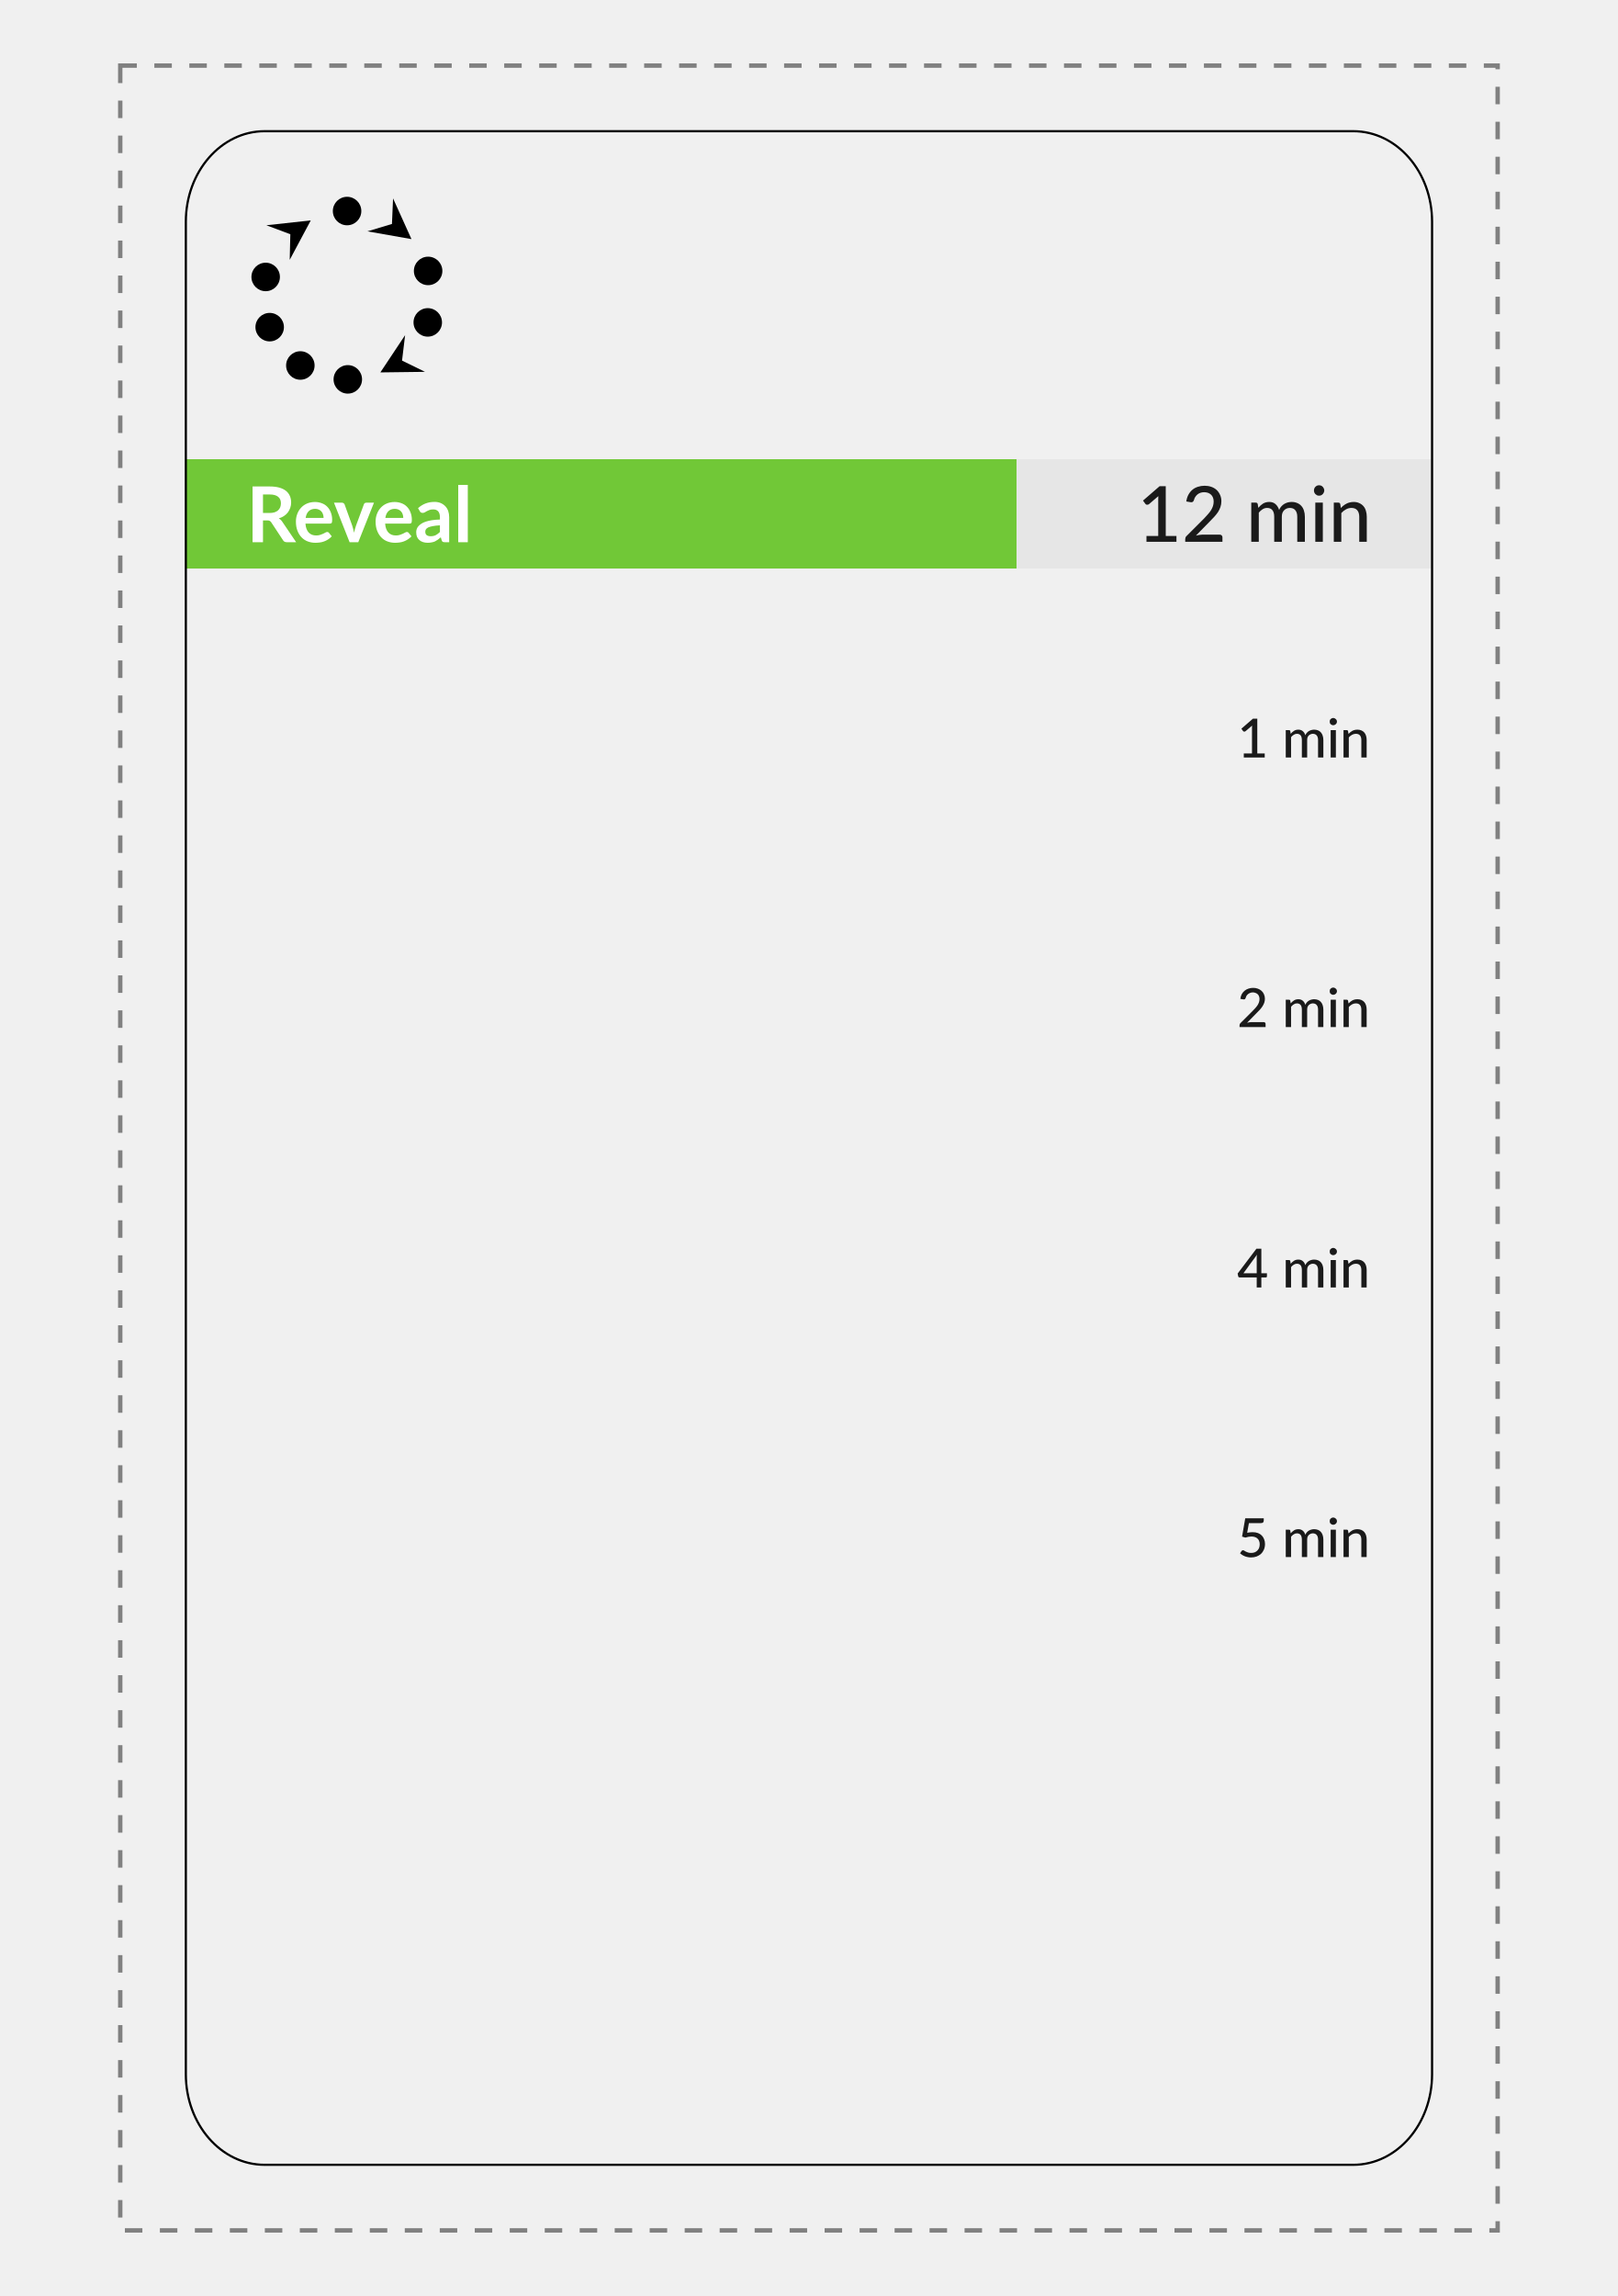
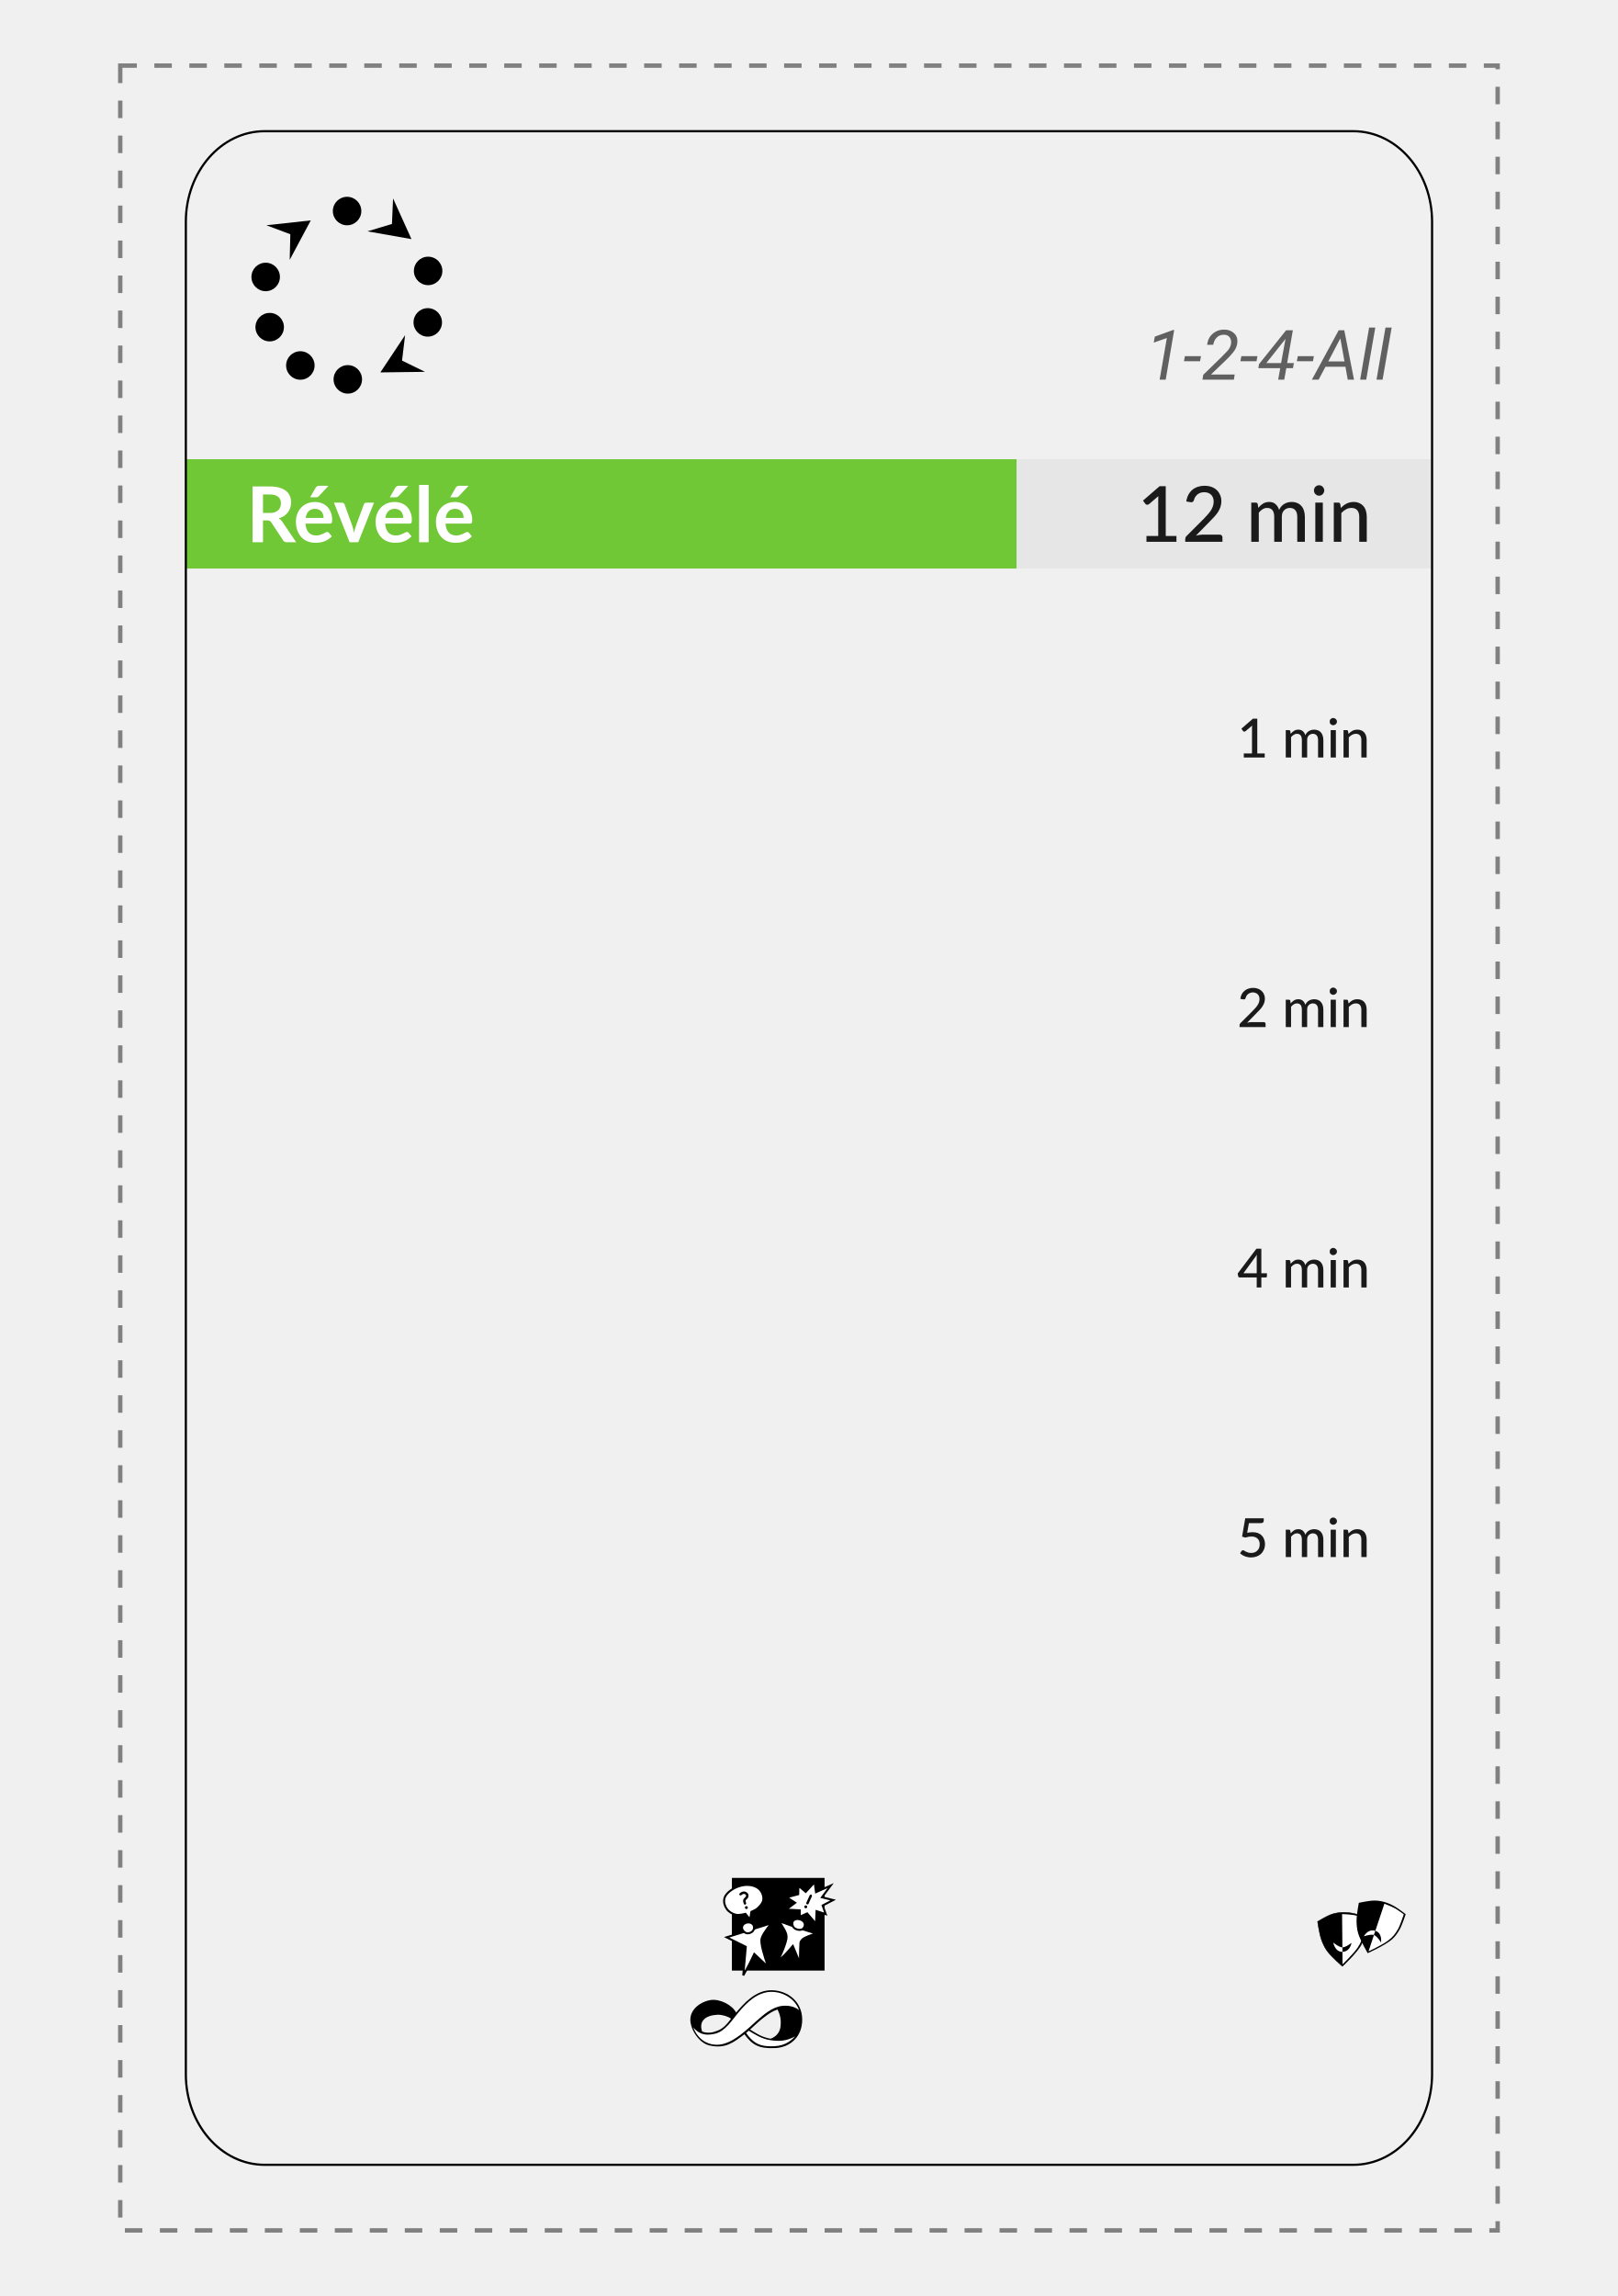
<svg xmlns="http://www.w3.org/2000/svg" xmlns:xlink="http://www.w3.org/1999/xlink" width="74mm" height="105mm" viewBox="0 0 262.205 372.047" id="svg2" version="1.1" enable-background="new">
  <defs id="defs4" />
  <g id="layer1" transform="translate(0,-680.315)" style="display:inline">
    <path style="fill:none;fill-rule:evenodd;stroke:#808080;stroke-width:0.709;stroke-linecap:butt;stroke-linejoin:miter;stroke-miterlimit:4;stroke-dasharray:2.835, 2.835;stroke-dashoffset:0;stroke-opacity:1" d="m 19.488,690.945 0,350.787 223.228,0 0,-350.787 z" id="path3350" transform="translate(4.3385302e-7,8.6660179e-6)" />
  </g>
  <g id="layer2" style="display:inline">
    <path style="fill:none;fill-opacity:1;stroke:none;stroke-width:0.709;stroke-miterlimit:4;stroke-dasharray:2.835, 2.835;stroke-dashoffset:0;stroke-opacity:1" d="m 42.884,21.259 c -7.071,0 -12.766,6.545 -12.766,14.674 l 0,38.477 201.969,0 0,-38.477 c 0,-8.129 -5.692,-14.674 -12.764,-14.674 l -176.439,0 z" id="rect4195-3" />
  </g>
  <g id="layer8" style="display:inline">
    <rect style="display:inline;fill:#71c837;fill-opacity:1;stroke:none;stroke-width:1;stroke-miterlimit:4;stroke-dasharray:none;stroke-dashoffset:0;stroke-opacity:1" id="rect4178" width="134.646" height="17.717" x="30.118" y="74.409" />
    <text xml:space="preserve" style="font-style:normal;font-weight:normal;line-height:0%;font-family:sans-serif;letter-spacing:0px;word-spacing:0px;display:inline;fill:#000000;fill-opacity:1;stroke:none;stroke-width:1px;stroke-linecap:butt;stroke-linejoin:miter;stroke-opacity:1" x="39.935" y="87.861" id="text4180">
-       <tspan id="tspan4182" x="39.935" y="87.861" style="font-style:normal;font-variant:normal;font-weight:bold;font-stretch:normal;font-size:12.5px;line-height:1.25;font-family:Lato;-inkscape-font-specification:'Lato Bold';fill:#ffffff">Reveal</tspan>
+       <tspan id="tspan4182" x="39.935" y="87.861" style="font-style:normal;font-variant:normal;font-weight:bold;font-stretch:normal;font-size:12.5px;line-height:1.25;font-family:Lato;-inkscape-font-specification:'Lato Bold';fill:#ffffff">Révélé</tspan>
    </text>
    <rect y="74.409" x="164.764" height="17.717" width="67.323" id="rect4191" style="display:inline;fill:#e6e6e6;fill-opacity:1;stroke:none;stroke-width:1;stroke-miterlimit:4;stroke-dasharray:none;stroke-dashoffset:0;stroke-opacity:1" />
    <text xml:space="preserve" style="font-style:normal;font-weight:normal;line-height:0%;font-family:sans-serif;letter-spacing:0px;word-spacing:0px;fill:#1a1a1a;fill-opacity:1;stroke:none;stroke-width:1px;stroke-linecap:butt;stroke-linejoin:miter;stroke-opacity:1" x="184.268" y="87.79" id="text4193">
      <tspan id="tspan4195" x="184.268" y="87.79" style="font-style:normal;font-variant:normal;font-weight:500;font-stretch:normal;font-size:12.5px;line-height:1.25;font-family:Lato;-inkscape-font-specification:'Lato Medium';fill:#1a1a1a">12 min</tspan>
    </text>
  </g>
-   <g id="layer7">
-     <path style="fill:none;fill-rule:evenodd;stroke:none;stroke-width:1px;stroke-linecap:butt;stroke-linejoin:miter;stroke-opacity:1" d="m 99.213,31.89 0,31.89 122.244,0 0,-31.89 z" id="path4300" />
-     <flowRoot xml:space="preserve" style="font-style:normal;font-weight:normal;line-height:0.01%;font-family:sans-serif;letter-spacing:0px;word-spacing:0px;fill:#000000;fill-opacity:1;stroke:none;stroke-width:1px;stroke-linecap:butt;stroke-linejoin:miter;stroke-opacity:1" id="flowRoot4306" transform="translate(66.81411,7.444446)">
+   <g id="layer7" style="display:inline">
+     <path style="fill:none;fill-rule:evenodd;stroke:none;stroke-width:1px;stroke-linecap:butt;stroke-linejoin:miter;stroke-opacity:1" d="m 99.213,31.89 v 31.89 H 221.457 v -31.89 z" id="path4300" />
+     <flowRoot xml:space="preserve" style="font-style:normal;font-weight:normal;line-height:0.01%;font-family:sans-serif;letter-spacing:0px;word-spacing:0px;fill:#000000;fill-opacity:1;stroke:none;stroke-width:1px;stroke-linecap:butt;stroke-linejoin:miter;stroke-opacity:1" id="flowRoot4306" transform="translate(59.31411,7.444446)">
      <flowRegion id="flowRegion4308">
        <use x="0" y="0" xlink:href="#path4300" id="use4310" width="100%" height="100%" />
      </flowRegion>
-       <flowPara id="flowPara4312" style="font-style:normal;font-variant:normal;font-weight:bold;font-stretch:normal;font-size:13.75px;line-height:1.25;font-family:Roboto;-inkscape-font-specification:'Roboto Bold'">1-2-4-All</flowPara>
+       <flowPara id="flowPara4312" style="font-style:normal;font-variant:normal;font-weight:bold;font-stretch:normal;font-size:13.75px;line-height:1.25;font-family:Roboto;-inkscape-font-specification:'Roboto Bold'">1-2-4-Tous</flowPara>
+       <flowPara style="font-style:normal;font-variant:normal;font-weight:bold;font-stretch:normal;font-size:13.75px;line-height:1.25;font-family:Roboto;-inkscape-font-specification:'Roboto Bold'" id="flowPara5" />
    </flowRoot>
+     <text xml:space="preserve" style="font-style:italic;font-variant:normal;font-weight:normal;font-stretch:normal;font-size:11.25px;line-height:1.15;font-family:Roboto;-inkscape-font-specification:'Roboto, Italic';font-variant-ligatures:normal;font-variant-caps:normal;font-variant-numeric:normal;font-variant-east-asian:normal;font-variation-settings:normal;direction:ltr;opacity:1;vector-effect:none;fill:#000000;fill-opacity:0.6;stroke:none;stroke-width:1px;stroke-linecap:butt;stroke-linejoin:miter;stroke-miterlimit:4;stroke-dasharray:none;stroke-dashoffset:0;stroke-opacity:1;-inkscape-stroke:none;stop-color:#000000;stop-opacity:1" x="185.605" y="61.52" id="text5">
+       <tspan id="tspan5" x="185.605" y="61.52">1-2-4-All</tspan>
+     </text>
  </g>
  <g id="layer6" style="display:inline">
    <path style="fill:none;fill-rule:evenodd;stroke:none;stroke-width:1px;stroke-linecap:butt;stroke-linejoin:miter;stroke-opacity:1" d="m 40.748,31.89 0,31.89 53.15,0 0,-31.89 z" id="path4213" />
    <g transform="matrix(1.252242,0,0,1.252242,12.4673,-100.8167)" id="layer3">
      <g id="g906">
        <circle style="fill:#000000;fill-opacity:1;stroke:none;stroke-width:1.268;stroke-miterlimit:4;stroke-dasharray:none;stroke-opacity:1" id="path826" cx="24.427" cy="116.346" r="1.843" />
        <circle style="fill:#000000;fill-opacity:1;stroke:none;stroke-width:1.268;stroke-miterlimit:4;stroke-dasharray:none;stroke-opacity:1" id="path826-7" cx="24.946" cy="122.842" r="1.843" />
        <circle style="fill:#000000;fill-opacity:1;stroke:none;stroke-width:1.268;stroke-miterlimit:4;stroke-dasharray:none;stroke-opacity:1" id="path826-76" cx="28.915" cy="127.803" r="1.843" />
        <circle style="fill:#000000;fill-opacity:1;stroke:none;stroke-width:1.268;stroke-miterlimit:4;stroke-dasharray:none;stroke-opacity:1" id="path826-70" cx="35.057" cy="129.599" r="1.843" />
        <circle style="fill:#000000;fill-opacity:1;stroke:none;stroke-width:1.268;stroke-miterlimit:4;stroke-dasharray:none;stroke-opacity:1" id="path826-9" cx="45.404" cy="122.228" r="1.843" />
        <circle style="fill:#000000;fill-opacity:1;stroke:none;stroke-width:1.268;stroke-miterlimit:4;stroke-dasharray:none;stroke-opacity:1" id="path826-4" cx="45.452" cy="115.566" r="1.843" />
        <circle style="fill:#000000;fill-opacity:1;stroke:none;stroke-width:1.268;stroke-miterlimit:4;stroke-dasharray:none;stroke-opacity:1" id="path826-8" cx="34.963" cy="107.818" r="1.843" />
        <path style="fill:#000000;fill-opacity:1;stroke:none;stroke-width:0.265px;stroke-linecap:butt;stroke-linejoin:miter;stroke-opacity:1" d="m 24.518,109.657 5.746,-0.628 -2.725,5.104 0.079,-3.314 z" id="path873" />
        <path style="fill:#000000;fill-opacity:1;stroke:none;stroke-width:0.265px;stroke-linecap:butt;stroke-linejoin:miter;stroke-opacity:1" d="m 40.914,106.183 2.381,5.267 -5.698,-1.005 3.174,-0.954 z" id="path873-2" />
        <path style="fill:#000000;fill-opacity:1;stroke:none;stroke-width:0.265px;stroke-linecap:butt;stroke-linejoin:miter;stroke-opacity:1" d="m 45.05,128.625 -5.78,0.073 3.202,-4.819 -0.397,3.291 z" id="path873-8" />
      </g>
    </g>
  </g>
  <g id="layer5" style="display:inline">
    <rect style="fill:none;fill-opacity:1;stroke:#000000;stroke-width:0.354;stroke-miterlimit:4;stroke-dasharray:none;stroke-dashoffset:0;stroke-opacity:1" id="rect4187" width="201.969" height="329.528" x="30.118" y="21.26" ry="14.674" rx="12.764" />
  </g>
  <g id="layer9">
    <text xml:space="preserve" style="font-style:normal;font-weight:normal;line-height:0%;font-family:sans-serif;letter-spacing:0px;word-spacing:0px;fill:#000000;fill-opacity:1;stroke:none;stroke-width:1px;stroke-linecap:butt;stroke-linejoin:miter;stroke-opacity:1" x="-62.225" y="132.692" id="text6165">
      <tspan id="tspan6167" x="-62.225" y="132.692" style="font-size:12.5px;line-height:1.25"> </tspan>
    </text>
-     <path style="fill:none;fill-rule:evenodd;stroke:none;stroke-width:1px;stroke-linecap:butt;stroke-linejoin:miter;stroke-opacity:1" d="m 40.748,102.756 0,237.402 143.504,0 0,-237.402 -143.504,0" id="path4245" />
+     <path style="fill:none;fill-rule:evenodd;stroke:none;stroke-width:1px;stroke-linecap:butt;stroke-linejoin:miter;stroke-opacity:1" d="M 40.748,102.756 V 340.157 H 184.252 V 102.756 H 40.748" id="path4245" />
    <flowRoot xml:space="preserve" style="font-style:normal;font-weight:normal;line-height:0.01%;font-family:sans-serif;letter-spacing:0px;word-spacing:0px;fill:#000000;fill-opacity:1;stroke:none;stroke-width:1px;stroke-linecap:butt;stroke-linejoin:miter;stroke-opacity:1" id="flowRoot4251">
      <flowRegion id="flowRegion4253">
        <use x="0" y="0" xlink:href="#path4245" id="use4255" width="100%" height="100%" />
      </flowRegion>
      <flowPara id="flowPara4257" style="font-style:normal;font-variant:normal;font-weight:bold;font-stretch:normal;font-size:8.75px;line-height:1.25;font-family:Roboto;-inkscape-font-specification:'Roboto Bold';fill:#999999;fill-opacity:1">Etapes</flowPara>
-       <flowPara id="flowPara4259" style="font-style:normal;font-variant:normal;font-weight:normal;font-stretch:normal;font-size:8.75px;line-height:1.25;font-family:Lato;-inkscape-font-specification:Lato;fill:#1a1a1a">Réflexion silencieuse des individus sur un défi commun, formulé sous la forme d'une question</flowPara>
+       <flowPara id="flowPara4259" style="font-style:normal;font-variant:normal;font-weight:normal;font-stretch:normal;font-size:8.75px;line-height:1.25;font-family:Lato;-inkscape-font-specification:Lato;fill:#1a1a1a">Réflexion silencieuse des individus sur un défi commun, formulé sous la forme d'une question.</flowPara>
      <flowPara style="font-style:normal;font-variant:normal;font-weight:normal;font-stretch:normal;font-size:8.75px;line-height:1.25;font-family:Lato;-inkscape-font-specification:Lato;fill:#1a1a1a" id="flowPara4302"> </flowPara>
-       <flowPara style="font-style:normal;font-variant:normal;font-weight:normal;font-stretch:normal;font-size:8.75px;line-height:1.25;font-family:Lato;-inkscape-font-specification:Lato;fill:#1a1a1a" id="flowPara4261">Générer des idées en binôme, en s'appuyant sur les idées issues de l'auto-réflexion</flowPara>
+       <flowPara style="font-style:normal;font-variant:normal;font-weight:normal;font-stretch:normal;font-size:8.75px;line-height:1.25;font-family:Lato;-inkscape-font-specification:Lato;fill:#1a1a1a" id="flowPara4261">Générer des idées en binôme, en s'appuyant sur les idées issues de l'auto-réflexion.</flowPara>
      <flowPara style="font-style:normal;font-variant:normal;font-weight:normal;font-stretch:normal;font-size:8.75px;line-height:1.25;font-family:Lato;-inkscape-font-specification:Lato;fill:#1a1a1a" id="flowPara4263"> </flowPara>
-       <flowPara style="font-style:normal;font-variant:normal;font-weight:normal;font-stretch:normal;font-size:8.75px;line-height:1.25;font-family:Lato;-inkscape-font-specification:Lato;fill:#1a1a1a" id="flowPara4304">Partagez et développez les idées de votre paire en quatuor (remarquez les similitudes et les différences</flowPara>
+       <flowPara style="font-style:normal;font-variant:normal;font-weight:normal;font-stretch:normal;font-size:8.75px;line-height:1.25;font-family:Lato;-inkscape-font-specification:Lato;fill:#1a1a1a" id="flowPara4304">Partagez et développez les idées de votre paire en quatuor (remarquez les similitudes et les différences.</flowPara>
      <flowPara style="font-style:normal;font-variant:normal;font-weight:normal;font-stretch:normal;font-size:8.75px;line-height:1.25;font-family:Lato;-inkscape-font-specification:Lato;fill:#1a1a1a" id="flowPara4265"> </flowPara>
      <flowPara style="font-style:normal;font-variant:normal;font-weight:normal;font-stretch:normal;font-size:8.75px;line-height:1.25;font-family:Lato;-inkscape-font-specification:Lato;fill:#1a1a1a;fill-opacity:1" id="flowPara4335">Chaque groupe partage une idée importante avec tous les autres (répéter le cycle si nécessaire).</flowPara>
    </flowRoot>
    <text xml:space="preserve" style="font-style:normal;font-weight:normal;line-height:0%;font-family:sans-serif;letter-spacing:0px;word-spacing:0px;fill:#000000;fill-opacity:1;stroke:none;stroke-width:1px;stroke-linecap:butt;stroke-linejoin:miter;stroke-opacity:1" x="93.898" y="183.547" id="text4267">
      <tspan id="tspan4269" x="93.898" y="183.547" style="font-size:8.75px;line-height:1.25"> </tspan>
    </text>
  </g>
  <g id="layer4" style="display:inline">
    <text xml:space="preserve" style="font-style:normal;font-weight:normal;line-height:0%;font-family:sans-serif;letter-spacing:0px;word-spacing:0px;fill:#1a1a1a;fill-opacity:1;stroke:none;stroke-width:1px;stroke-linecap:butt;stroke-linejoin:miter;stroke-opacity:1" x="200.497" y="208.623" id="text4197">
      <tspan id="tspan4199" x="200.497" y="208.623" style="font-style:normal;font-variant:normal;font-weight:500;font-stretch:normal;font-size:8.75px;line-height:1.25;font-family:Lato;-inkscape-font-specification:'Lato Medium';fill:#1a1a1a">4 min</tspan>
    </text>
    <text id="text4227" y="122.749" x="200.497" style="font-style:normal;font-weight:normal;line-height:0%;font-family:sans-serif;letter-spacing:0px;word-spacing:0px;fill:#1a1a1a;fill-opacity:1;stroke:none;stroke-width:1px;stroke-linecap:butt;stroke-linejoin:miter;stroke-opacity:1" xml:space="preserve">
      <tspan style="font-style:normal;font-variant:normal;font-weight:500;font-stretch:normal;font-size:8.75px;line-height:1.25;font-family:Lato;-inkscape-font-specification:'Lato Medium';fill:#1a1a1a" y="122.749" x="200.497" id="tspan4229">1 min</tspan>
    </text>
    <text id="text4231" y="166.434" x="200.497" style="font-style:normal;font-weight:normal;line-height:0%;font-family:sans-serif;letter-spacing:0px;word-spacing:0px;fill:#1a1a1a;fill-opacity:1;stroke:none;stroke-width:1px;stroke-linecap:butt;stroke-linejoin:miter;stroke-opacity:1" xml:space="preserve">
      <tspan style="font-style:normal;font-variant:normal;font-weight:500;font-stretch:normal;font-size:8.75px;line-height:1.25;font-family:Lato;-inkscape-font-specification:'Lato Medium';fill:#1a1a1a" y="166.434" x="200.497" id="tspan4233">2 min</tspan>
    </text>
    <text id="text4235" y="252.309" x="200.497" style="font-style:normal;font-weight:normal;line-height:0%;font-family:sans-serif;letter-spacing:0px;word-spacing:0px;fill:#1a1a1a;fill-opacity:1;stroke:none;stroke-width:1px;stroke-linecap:butt;stroke-linejoin:miter;stroke-opacity:1" xml:space="preserve">
      <tspan style="font-style:normal;font-variant:normal;font-weight:500;font-stretch:normal;font-size:8.75px;line-height:1.25;font-family:Lato;-inkscape-font-specification:'Lato Medium';fill:#1a1a1a" y="252.309" x="200.497" id="tspan4237">5 min</tspan>
    </text>
    <path style="fill:none;fill-rule:evenodd;stroke:none;stroke-width:1px;stroke-linecap:butt;stroke-linejoin:miter;stroke-opacity:1" d="m 194.882,102.756 v 237.402 h 26.575 V 102.756 Z" id="path4239" />
  </g>
  <g id="layer10">
    <path style="fill:none;fill-rule:evenodd;stroke:none;stroke-width:1px;stroke-linecap:butt;stroke-linejoin:miter;stroke-opacity:1" d="m 40.748,269.282 v 70.876 H 221.457 v -70.876 z" id="path4343" />
-     <flowRoot xml:space="preserve" style="font-style:normal;font-weight:normal;line-height:0.01%;font-family:sans-serif;letter-spacing:0px;word-spacing:0px;fill:#000000;fill-opacity:1;stroke:none;stroke-width:1px;stroke-linecap:butt;stroke-linejoin:miter;stroke-opacity:1" id="flowRoot4351" transform="translate(0,22.5)">
-       <flowRegion id="flowRegion4353">
+     <flowRoot xml:space="preserve" style="font-style:normal;font-weight:normal;line-height:1.15;font-family:sans-serif;letter-spacing:0px;word-spacing:0px;fill:#000000;fill-opacity:1;stroke:none;stroke-width:1px;stroke-linecap:butt;stroke-linejoin:miter;stroke-opacity:1" id="flowRoot4351" transform="translate(0,22.5)">
+       <flowRegion id="flowRegion4353" style="line-height:1.15">
        <use x="0" y="0" xlink:href="#path4343" id="use4355" width="100%" height="100%" />
      </flowRegion>
-       <flowPara id="flowPara4357" style="font-style:normal;font-variant:normal;font-weight:bold;font-stretch:normal;font-size:8.75px;line-height:1.25;font-family:Roboto;-inkscape-font-specification:'Roboto Bold';fill:#999999;fill-opacity:1">Fonctionne Avec</flowPara>
-       <flowPara id="flowPara4359" style="font-style:normal;font-variant:normal;font-weight:normal;font-stretch:normal;font-size:8.75px;line-height:1.25;font-family:Lato;-inkscape-font-specification:Lato;fill:#1a1a1a">Design Storyboards, Improv Prototyping, Ecocycle Planning</flowPara>
+       <flowPara id="flowPara4357" style="font-style:normal;font-variant:normal;font-weight:bold;font-stretch:normal;font-size:8.75px;line-height:1.15;font-family:Roboto;-inkscape-font-specification:'Roboto Bold';fill:#999999;fill-opacity:1">Fonctionne Avec</flowPara>
+       <flowPara style="font-style:normal;font-variant:normal;font-weight:normal;font-stretch:normal;font-size:8.75px;line-height:1.15;font-family:Lato;-inkscape-font-specification:Lato;fill:#1a1a1a" id="flowPara4">Design Storyboards            Improv Prototyping</flowPara>
+       <flowPara style="font-style:normal;font-variant:normal;font-weight:normal;font-stretch:normal;font-size:8.75px;line-height:1.15;font-family:Lato;-inkscape-font-specification:Lato;fill:#1a1a1a" id="flowPara2">Ecocycle Planning</flowPara>
    </flowRoot>
+     <g transform="matrix(0.6992322,0,0,0.6992321,-75.04141,227.7706)" id="layer33" style="display:inline">
+       <g id="g4911">
+         <rect style="opacity:1;fill:#000000;fill-opacity:1;stroke:none;stroke-width:0.565;stroke-linecap:round;stroke-miterlimit:4;stroke-dasharray:none;stroke-opacity:1" id="rect4897" width="21.475" height="21.475" x="276.957" y="109.446" />
+         <path style="fill:#ffffff;fill-opacity:1;stroke:#000000;stroke-width:0.465;stroke-linecap:butt;stroke-linejoin:miter;stroke-miterlimit:4;stroke-dasharray:none;stroke-opacity:1" d="m 275.74,123.211 4.433,2.202 -0.582,6.619 c 0,0 1.069,-1.913 1.539,-2.859 0.354,-0.712 1.016,-2.101 1.016,-2.101 l 3.232,3.031 c 0,0 -1.383,-3.713 -1.573,-5.662 -0.036,-0.371 -0.035,-0.763 0.086,-1.115 0.443,-1.288 2.259,-3.403 2.259,-3.403 l -5.205,1.659 z" id="path4861" />
+         <path style="fill:#ffffff;fill-opacity:1;stroke:#000000;stroke-width:0.465;stroke-linecap:butt;stroke-linejoin:miter;stroke-miterlimit:4;stroke-dasharray:none;stroke-opacity:1" d="m 279.487,121.581 c -0.148,-0.229 -0.225,-0.533 -0.172,-0.801 0.059,-0.296 0.264,-0.576 0.515,-0.744 0.341,-0.227 0.796,-0.317 1.201,-0.257 0.312,0.046 0.631,0.212 0.829,0.458 0.168,0.209 0.245,0.504 0.229,0.772 -0.019,0.306 -0.141,0.637 -0.368,0.843 -0.335,0.304 -0.844,0.492 -1.29,0.421 -0.385,-0.062 -0.732,-0.364 -0.944,-0.691 z" id="path4859" />
+         <path style="fill:#ffffff;fill-opacity:1;stroke:#000000;stroke-width:0.465;stroke-linecap:butt;stroke-linejoin:miter;stroke-miterlimit:4;stroke-dasharray:none;stroke-opacity:1" d="m 287.816,119.455 4.287,1.517 4.408,1.355 c 0,0 -2.038,0.618 -2.932,1.173 -0.292,0.181 -0.705,0.607 -0.728,0.95 -0.131,1.972 -0.121,4.772 -0.121,4.772 l -1.658,-4.004 c 0,0 -1.214,1.418 -1.8,2.022 -0.594,0.612 -1.719,1.598 -1.719,1.598 0,0 1.729,-3.435 2.042,-5.298 0.057,-0.339 0.034,-0.761 -0.061,-1.092 -0.326,-1.135 -1.719,-2.993 -1.719,-2.993 z" id="path4865" />
+         <path style="fill:#ffffff;fill-opacity:1;stroke:#000000;stroke-width:0.465;stroke-linecap:butt;stroke-linejoin:miter;stroke-miterlimit:4;stroke-dasharray:none;stroke-opacity:1" d="m 290.95,120.042 c -0.006,-0.258 0.079,-0.547 0.263,-0.728 0.254,-0.249 0.655,-0.353 1.011,-0.344 0.457,0.011 0.944,0.19 1.274,0.506 0.214,0.204 0.369,0.513 0.364,0.809 -0.006,0.368 -0.198,0.761 -0.485,0.991 -0.227,0.182 -0.559,0.223 -0.849,0.202 -0.419,-0.03 -0.873,-0.17 -1.173,-0.465 -0.25,-0.246 -0.396,-0.62 -0.404,-0.971 z" id="path4863" />
+         <path style="fill:#ffffff;fill-opacity:1;stroke:#000000;stroke-width:0.465;stroke-linecap:butt;stroke-linejoin:miter;stroke-miterlimit:4;stroke-dasharray:none;stroke-opacity:1" d="m 275.764,116.645 c -0.469,-0.654 -0.731,-1.558 -0.566,-2.346 0.167,-0.796 0.815,-1.469 1.476,-1.941 1.115,-0.797 2.532,-1.315 3.903,-1.294 0.983,0.015 2.073,0.318 2.77,1.011 0.602,0.598 0.981,1.542 0.89,2.386 -0.087,0.805 -0.724,1.489 -1.314,2.042 -0.405,0.38 -1.456,0.809 -1.456,0.809 l -0.283,1.8 -1.092,-1.335 c 0,0 -1.472,0.39 -2.184,0.222 -0.823,-0.194 -1.651,-0.668 -2.143,-1.355 z" id="path4867" />
+         <path style="fill:#ffffff;fill-opacity:1;stroke:#000000;stroke-width:0.465;stroke-linecap:butt;stroke-linejoin:miter;stroke-miterlimit:4;stroke-dasharray:none;stroke-opacity:1" d="m 299.848,111.225 -2.022,2.71 2.588,0.647 -2.427,1.254 0.708,2.002 -2.123,-0.688 -0.121,2.912 -2.063,-2.386 -1.699,0.768 v -1.476 l -3.175,-0.182 2.103,-1.577 -1.941,-1.274 2.649,-0.708 0.041,-1.962 1.699,1.416 2.063,-2.245 0.324,2.305 z" id="path4869" />
+         <path style="fill:none;stroke:#000000;stroke-width:0.565;stroke-linecap:round;stroke-linejoin:miter;stroke-miterlimit:4;stroke-dasharray:none;stroke-opacity:1" d="m 278.959,113.227 c 0,0 0.412,-0.415 0.89,-0.344 0.353,0.053 0.731,0.318 0.667,0.768 -0.073,0.512 -0.587,0.601 -0.667,0.991 -0.049,0.237 0.136,0.714 0.136,0.714" id="path4871" />
+         <path style="fill:none;stroke:#000000;stroke-width:0.565;stroke-linecap:round;stroke-linejoin:miter;stroke-miterlimit:4;stroke-dasharray:none;stroke-opacity:1" d="m 295.237,113.591 -0.768,1.719" id="path4878" />
+         <circle style="opacity:1;fill:#000000;fill-opacity:1;stroke:none;stroke-width:0.393;stroke-linecap:round;stroke-miterlimit:4;stroke-dasharray:none;stroke-opacity:1" id="path4880" cx="294.074" cy="116.149" r="0.334" />
+         <circle style="opacity:1;fill:#000000;fill-opacity:1;stroke:none;stroke-width:0.393;stroke-linecap:round;stroke-miterlimit:4;stroke-dasharray:none;stroke-opacity:1" id="path4880-5" cx="280.314" cy="116.321" r="0.334" />
+       </g>
+     </g>
+     <g transform="matrix(0.3097453,0,0,0.3097453,157.3896,287.9634)" id="layer16" style="display:inline">
+       <g id="g5009">
+         <path style="fill:#000000;fill-opacity:1;stroke:#000000;stroke-width:0.265px;stroke-linecap:butt;stroke-linejoin:miter;stroke-opacity:1" d="m 181.271,75.565 c 0,0 4.659,-2.832 7.212,-3.727 1.62,-0.568 3.336,-0.896 5.048,-1.01 1.941,-0.13 3.907,0.039 5.823,0.372 2.406,0.418 7.041,2.027 7.041,2.027 0,0 0.13,5.766 -0.399,8.58 -0.401,2.134 -0.995,4.292 -2.081,6.171 -2.442,4.227 -9.682,10.988 -9.682,10.988 0,0 -5.855,-5.032 -8.071,-8.147 -1.316,-1.849 -2.264,-3.966 -3,-6.113 -1.008,-2.944 -1.892,-9.142 -1.892,-9.142 z" id="path4934-2" />
+         <path style="fill:#ffffff;fill-opacity:1;stroke:none;stroke-width:0.265px;stroke-linecap:butt;stroke-linejoin:miter;stroke-opacity:1" d="m 194.318,97.94 -0.248,-26.272 c 0,0 4.102,0.138 6.116,0.497 1.806,0.322 5.303,1.475 5.303,1.475 0,0 0.005,6.453 -0.278,7.914 -0.711,3.665 -1.357,5.171 -2.941,7.58 -2.149,3.267 -7.951,8.806 -7.951,8.806 z" id="path4936-4" />
+         <path style="fill:#000000;fill-opacity:1;stroke:none;stroke-width:0.265px;stroke-linecap:butt;stroke-linejoin:miter;stroke-opacity:1" d="m 202.831,65.768 c 0,0 5.326,-1.164 8.032,-1.181 1.716,-0.011 3.446,0.237 5.103,0.685 1.878,0.508 3.682,1.307 5.386,2.244 2.14,1.177 6,4.205 6,4.205 0,0 -1.751,5.496 -3.166,7.985 -1.073,1.887 -2.336,3.735 -3.974,5.16 -3.683,3.205 -12.727,7.246 -12.727,7.246 0,0 -3.902,-6.662 -4.986,-10.328 -0.644,-2.177 -0.852,-4.486 -0.85,-6.756 0.003,-3.112 1.181,-9.26 1.181,-9.26 z" id="path4934" />
+         <path style="fill:#ffffff;fill-opacity:1;stroke:none;stroke-width:0.265px;stroke-linecap:butt;stroke-linejoin:miter;stroke-opacity:1" d="m 207.901,91.168 8.302,-24.927 c 0,0 3.835,1.464 5.622,2.457 1.604,0.891 4.536,3.118 4.536,3.118 0,0 -2.092,6.105 -2.835,7.394 -1.863,3.235 -2.963,4.45 -5.244,6.213 -3.094,2.392 -10.381,5.745 -10.381,5.745 z" id="path4936" />
+         <path style="fill:#000000;fill-opacity:1;stroke:none;stroke-width:0.265px;stroke-linecap:butt;stroke-linejoin:miter;stroke-opacity:1" d="m 194.233,89.071 c 1.783,0.03 4.783,-2.341 4.783,-2.341 0,0 -0.677,4.57 -4.76,4.678 z" id="path4995" />
+         <path style="fill:#ffffff;fill-opacity:1;stroke:none;stroke-width:0.265px;stroke-linecap:butt;stroke-linejoin:miter;stroke-opacity:1" d="m 194.256,91.408 c -3.954,0.105 -4.795,-4.845 -4.795,-4.845 0,0 2.984,2.478 4.772,2.508 z" id="path4956" />
+         <path style="fill:#ffffff;fill-opacity:1;stroke:none;stroke-width:0.265px;stroke-linecap:butt;stroke-linejoin:miter;stroke-opacity:1" d="m 210.748,82.612 c -1.674,-0.59 -5.29,0.697 -5.29,0.697 0,0 2.119,-4.096 6.023,-2.897 z" id="path4999" />
+         <path style="fill:#000007;fill-opacity:1;stroke:none;stroke-width:0.265px;stroke-linecap:butt;stroke-linejoin:miter;stroke-opacity:1" d="m 211.481,80.411 c 3.781,1.161 2.979,6.103 2.979,6.103 0,0 -2.017,-3.305 -3.713,-3.903 z" id="path4956-9" />
+       </g>
+     </g>
+     <g style="display:inline" transform="matrix(0.4735125,0,0,0.4735125,-65.98133,270.0259)" id="layer35">
+       <g id="g4844">
+         <path id="path4829" transform="matrix(0.2645833,0,0,0.2645833,375.6177,110.819)" d="M 105.398,0.006 C 83.511,-0.406 67.947,18.808 59.234,28.896 54.19,19.114 38.222,10.793 26.064,12.693 14.173,14.552 0.242,23.855 0.004,37.686 -0.211,50.158 10.912,68.232 24.689,71.391 45.706,76.209 56.366,67.083 69.953,56.959 80.108,70.708 88.417,75.646 109.041,74.869 130.162,74.073 144.935,59.264 144.701,37.684 144.452,14.754 126.348,0.4 105.398,0.006 Z m 7.336,24.916 c 3.707,7.047 4.904,13.884 3.898,22.24 -1.04,8.639 -6.994,13.568 -12.955,15.555 -5.044,-0.994 -9.298,-2.334 -13.564,-4.395 -4.292,-2.073 -12.805,-7.451 -12.805,-7.451 0,0 10.697,-10.174 16.473,-14.637 6.936,-5.359 11.998,-9.02 18.953,-11.312 z m -76.848,6.771 c 6.014,0.002 13.264,2.358 16.775,5.152 -4.662,6.267 -9.516,12.041 -16.279,14.979 -6.491,2.819 -13.603,4.51 -21.17,1.605 -1.758,-5.274 -1.661,-10.379 1.146,-14.215 3.901,-5.33 11.747,-7.127 18.342,-7.49 0.389,-0.021 0.785,-0.031 1.186,-0.031 z" style="fill:#000000;fill-opacity:1;stroke:none;stroke-width:1px;stroke-linecap:butt;stroke-linejoin:miter;stroke-opacity:1" />
+         <path style="fill:#ffffff;fill-opacity:1;stroke:none;stroke-width:0.265px;stroke-linecap:butt;stroke-linejoin:miter;stroke-opacity:1" d="m 376.609,123.54 c 1.577,4.004 4.766,6.144 8.661,5.92 5.035,-0.289 10.423,-5.867 12.926,-8.079 2.562,-2.263 5.443,-4.794 8.837,-5.205 2.483,-0.3 4.713,0.456 5.805,1.487 -1.436,-4.145 -5.781,-6.371 -9.609,-6.292 -4.705,0.098 -8.291,3.646 -11.178,7.096 -2.308,2.758 -4.505,6.426 -8.011,7.232 -2.514,0.577 -5.065,0.631 -7.431,-2.159 z" id="path4831" />
+         <path style="fill:#ffffff;fill-opacity:1;stroke:none;stroke-width:0.265px;stroke-linecap:butt;stroke-linejoin:miter;stroke-opacity:1" d="m 394.707,125.447 0.891,-0.782 c 1.859,1.115 4.297,2.795 7.456,3.243 2.817,0.399 5.202,0.445 8.438,-1.294 -2.73,2.993 -5.782,3.652 -9.808,3.316 -2.747,-0.229 -4.774,-1.329 -6.978,-4.483 z" id="path4837" />
+       </g>
+     </g>
  </g>
</svg>
